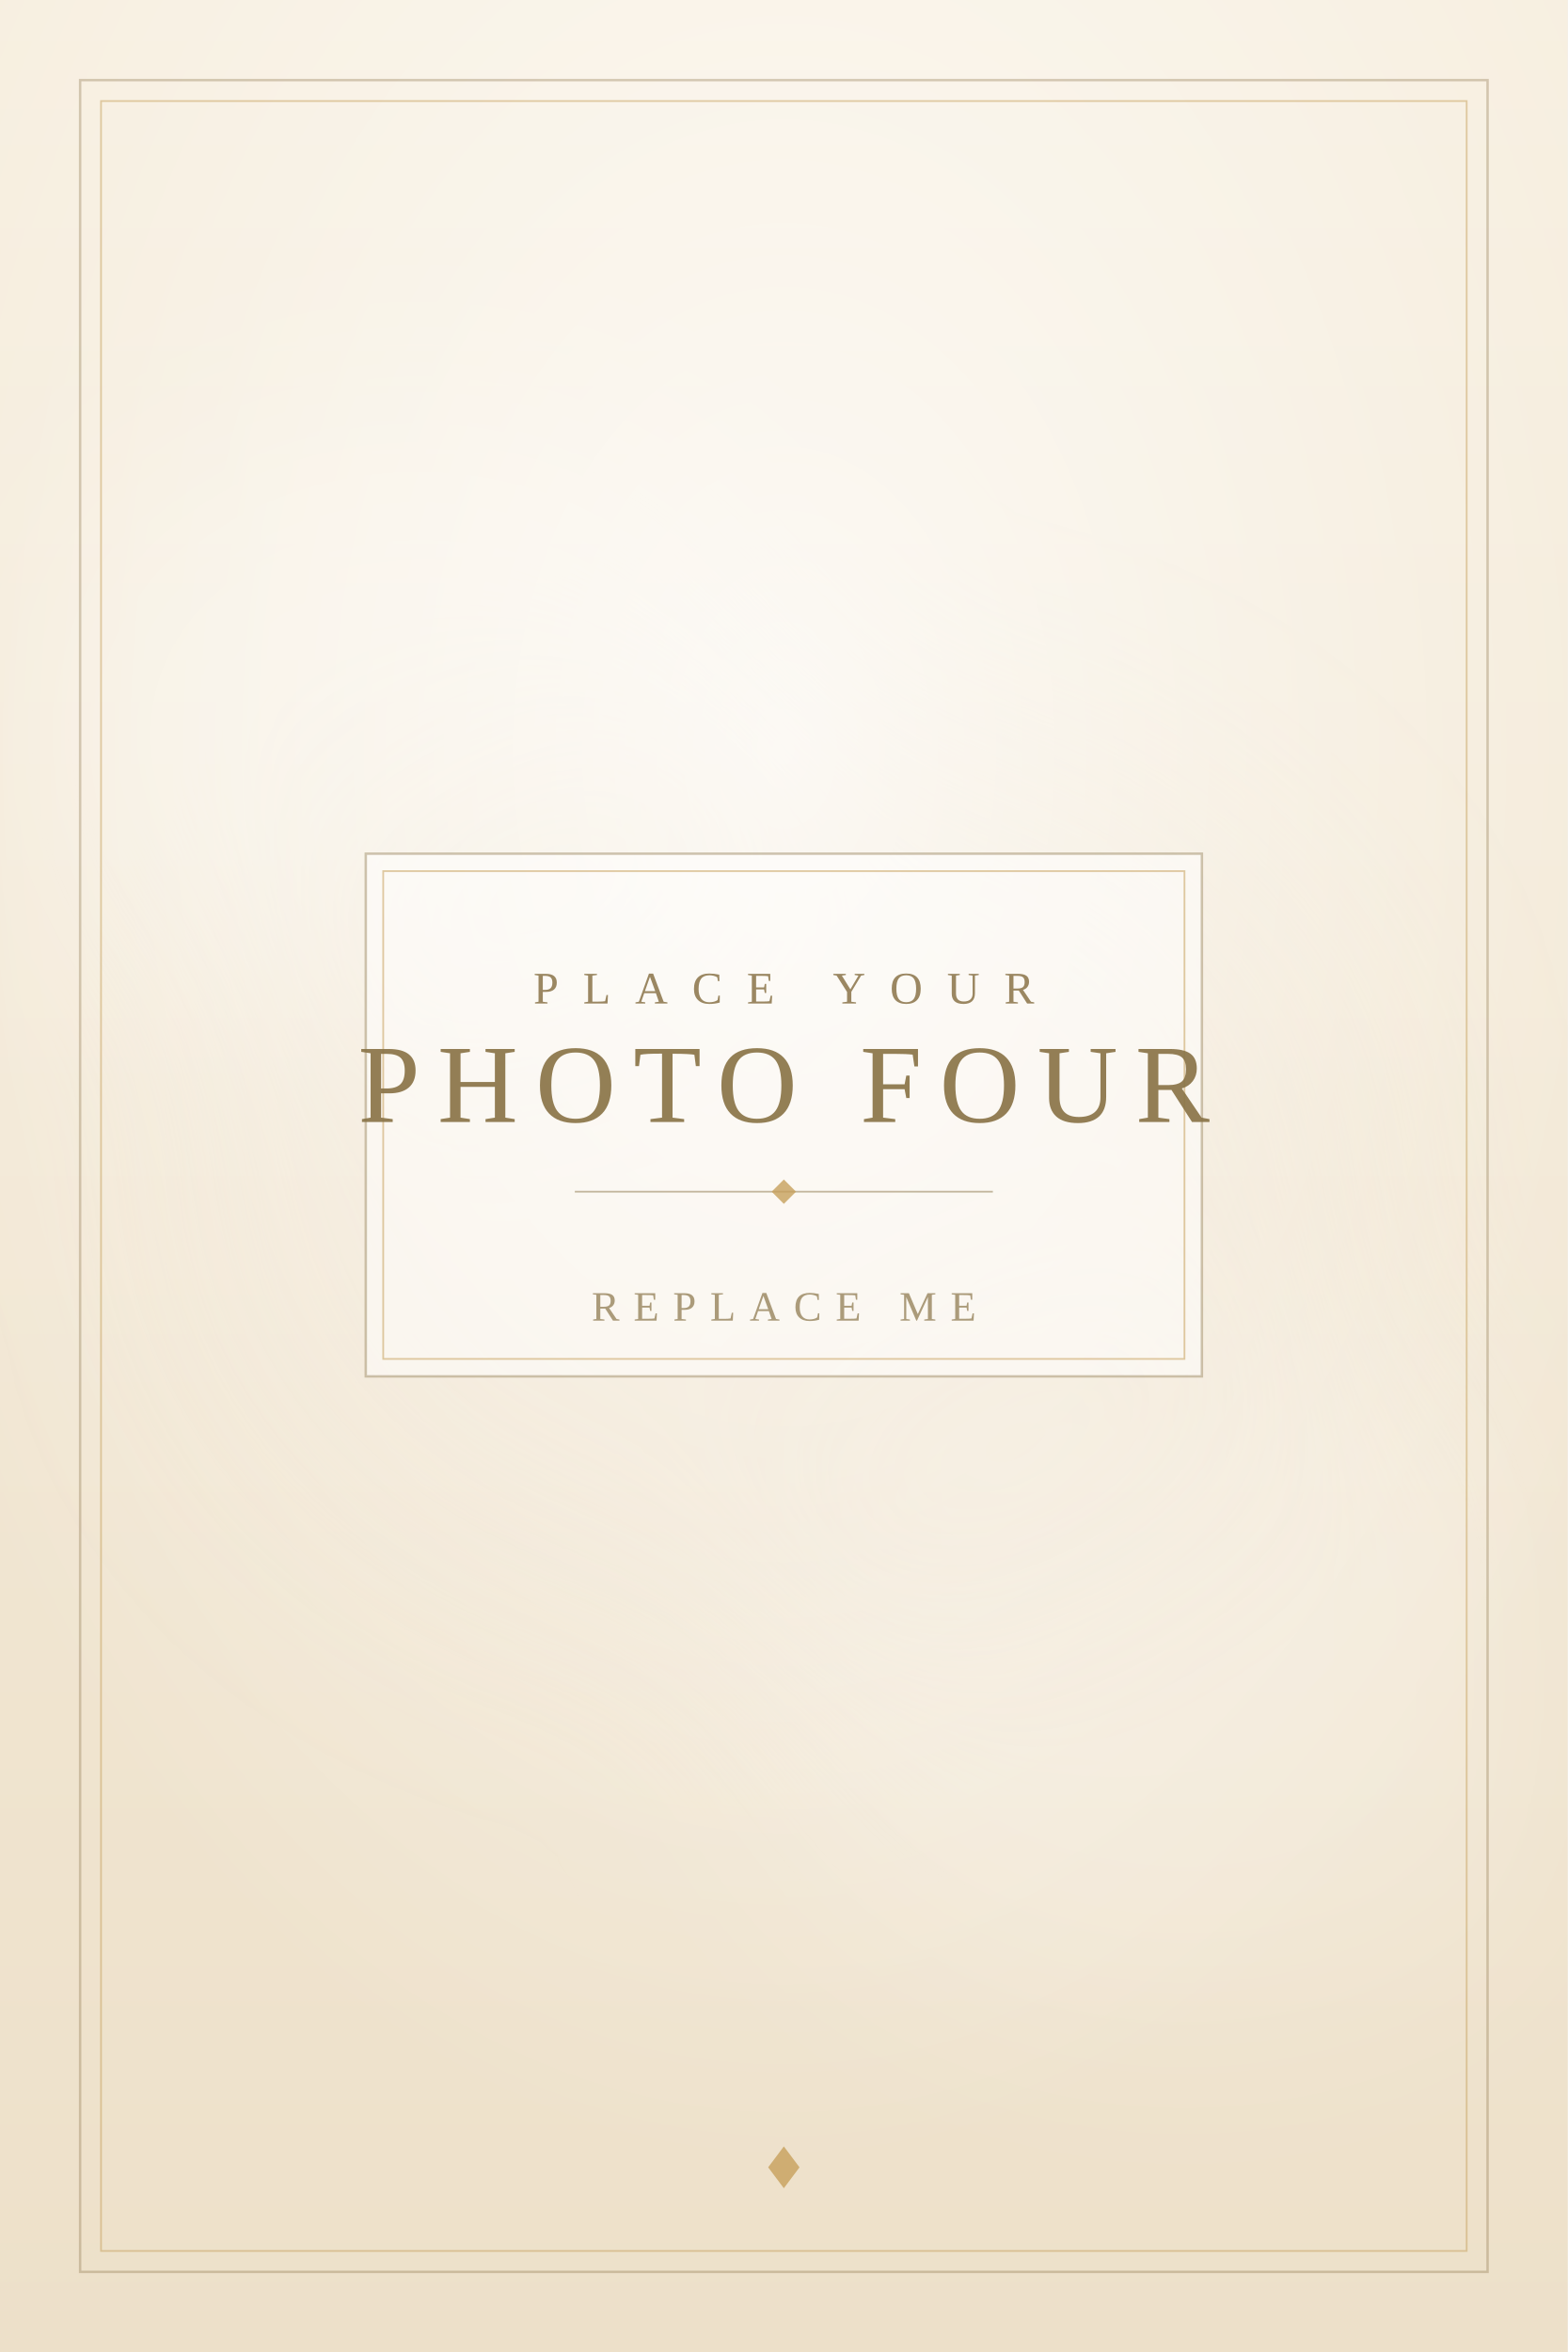
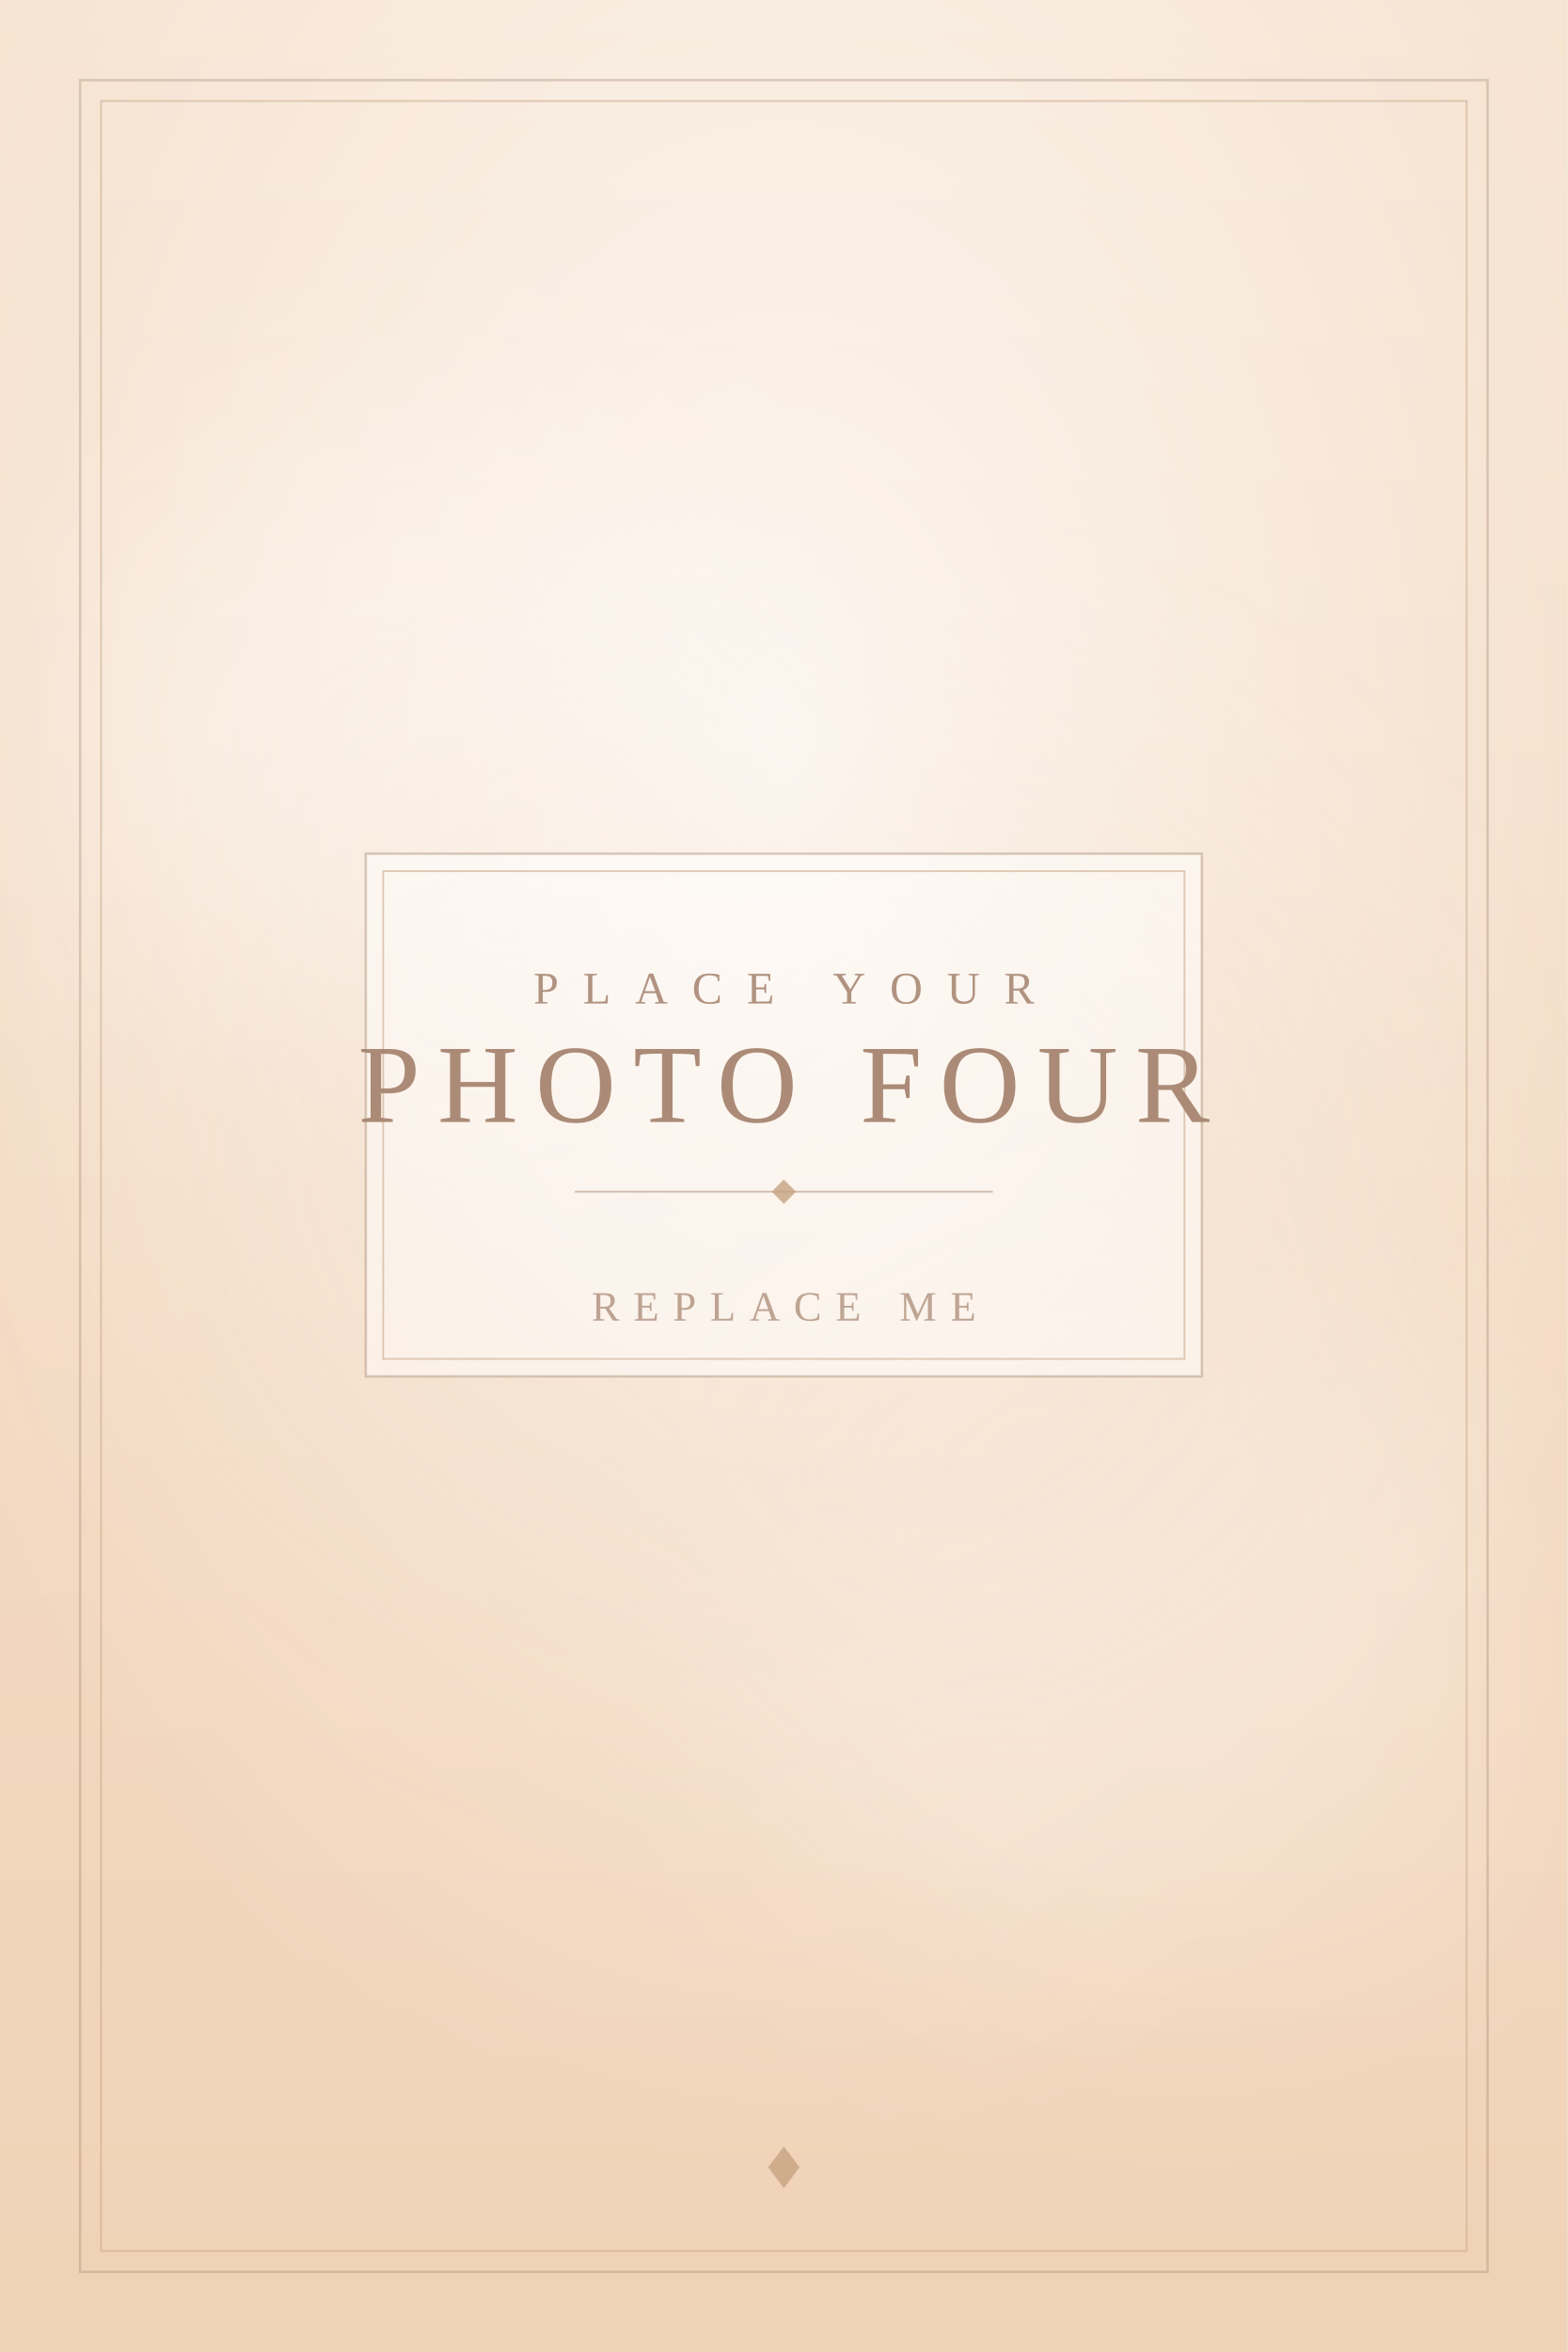
<svg xmlns="http://www.w3.org/2000/svg" viewBox="0 0 900 1350" role="img" aria-label="Placeholder photo frame">
  <defs>
    <linearGradient id="bg3" x1="0" y1="0" x2="0" y2="1">
-       <stop offset="0" stop-color="#F7EFE0" />
-       <stop offset="1" stop-color="#EDE0C9" />
+       <stop offset="0" stop-color="#F6E3D1" />
+       <stop offset="1" stop-color="#F0D2B6" />
    </linearGradient>
    <radialGradient id="wash3" cx=".5" cy=".32" r=".6">
      <stop offset="0" stop-color="#FFFFFF" stop-opacity=".7" />
      <stop offset="1" stop-color="#FFFFFF" stop-opacity="0" />
    </radialGradient>
    <filter id="soft3" x="-40%" y="-40%" width="180%" height="180%">
      <feGaussianBlur stdDeviation="60" />
    </filter>
  </defs>
  <rect width="900" height="1350" fill="url(#bg3)" />
  <g filter="url(#soft3)" opacity=".55">
    <ellipse cx="240" cy="420" rx="220" ry="180" fill="#FFFFFF" opacity=".5" />
    <ellipse cx="680" cy="950" rx="250" ry="200" fill="#FFFFFF" opacity=".4" />
-     <ellipse cx="450" cy="675" rx="330" ry="260" fill="#EDE0C9" opacity=".5" />
+     <ellipse cx="450" cy="675" rx="330" ry="260" fill="#F0D2B6" opacity=".5" />
  </g>
  <rect width="900" height="1350" fill="url(#wash3)" />
-   <rect x="46" y="46" width="808" height="1258" fill="none" stroke="#8A7448" stroke-opacity=".34" stroke-width="1.4" />
-   <rect x="58" y="58" width="784" height="1234" fill="none" stroke="#C7A05C" stroke-opacity=".5" stroke-width="1" />
+   <rect x="46" y="46" width="808" height="1258" fill="none" stroke="#A4826D" stroke-opacity=".34" stroke-width="1.4" />
+   <rect x="58" y="58" width="784" height="1234" fill="none" stroke="#C7A281" stroke-opacity=".5" stroke-width="1" />
  <g transform="translate(450 640)" text-anchor="middle">
    <path d="M-240 -150h480v300h-480z" fill="#FFFFFF" fill-opacity=".5" />
-     <path d="M-240 -150h480v300h-480z" fill="none" stroke="#8A7448" stroke-opacity=".4" stroke-width="1.4" />
-     <path d="M-230 -140h460v280h-460z" fill="none" stroke="#C7A05C" stroke-opacity=".55" stroke-width="1" />
-     <text x="0" y="-64" font-family="Georgia, 'Times New Roman', serif" font-size="26" letter-spacing="14" fill="#8A7448" fill-opacity=".85">PLACE YOUR</text>
-     <text x="0" y="4" font-family="Georgia, 'Times New Roman', serif" font-size="64" letter-spacing="10" fill="#8A7448" fill-opacity=".92">PHOTO FOUR</text>
-     <path d="M-120 44h240" stroke="#8A7448" stroke-opacity=".5" stroke-width="1" />
-     <path d="M0 37l7 7-7 7-7-7z" fill="#C7A05C" fill-opacity=".8" />
-     <text x="0" y="118" font-family="Georgia, 'Times New Roman', serif" font-size="24" letter-spacing="8" fill="#8A7448" fill-opacity=".7">REPLACE ME</text>
+     <path d="M-240 -150h480v300h-480z" fill="none" stroke="#A4826D" stroke-opacity=".4" stroke-width="1.4" />
+     <path d="M-230 -140h460v280h-460z" fill="none" stroke="#C7A281" stroke-opacity=".55" stroke-width="1" />
+     <text x="0" y="-64" font-family="Georgia, 'Times New Roman', serif" font-size="26" letter-spacing="14" fill="#A4826D" fill-opacity=".85">PLACE YOUR</text>
+     <text x="0" y="4" font-family="Georgia, 'Times New Roman', serif" font-size="64" letter-spacing="10" fill="#A4826D" fill-opacity=".92">PHOTO FOUR</text>
+     <path d="M-120 44h240" stroke="#A4826D" stroke-opacity=".5" stroke-width="1" />
+     <path d="M0 37l7 7-7 7-7-7z" fill="#C7A281" fill-opacity=".8" />
+     <text x="0" y="118" font-family="Georgia, 'Times New Roman', serif" font-size="24" letter-spacing="8" fill="#A4826D" fill-opacity=".7">REPLACE ME</text>
  </g>
-   <path d="M450 1232l9 12-9 12-9-12z" fill="#C7A05C" fill-opacity=".8" />
+   <path d="M450 1232l9 12-9 12-9-12z" fill="#C7A281" fill-opacity=".8" />
</svg>
